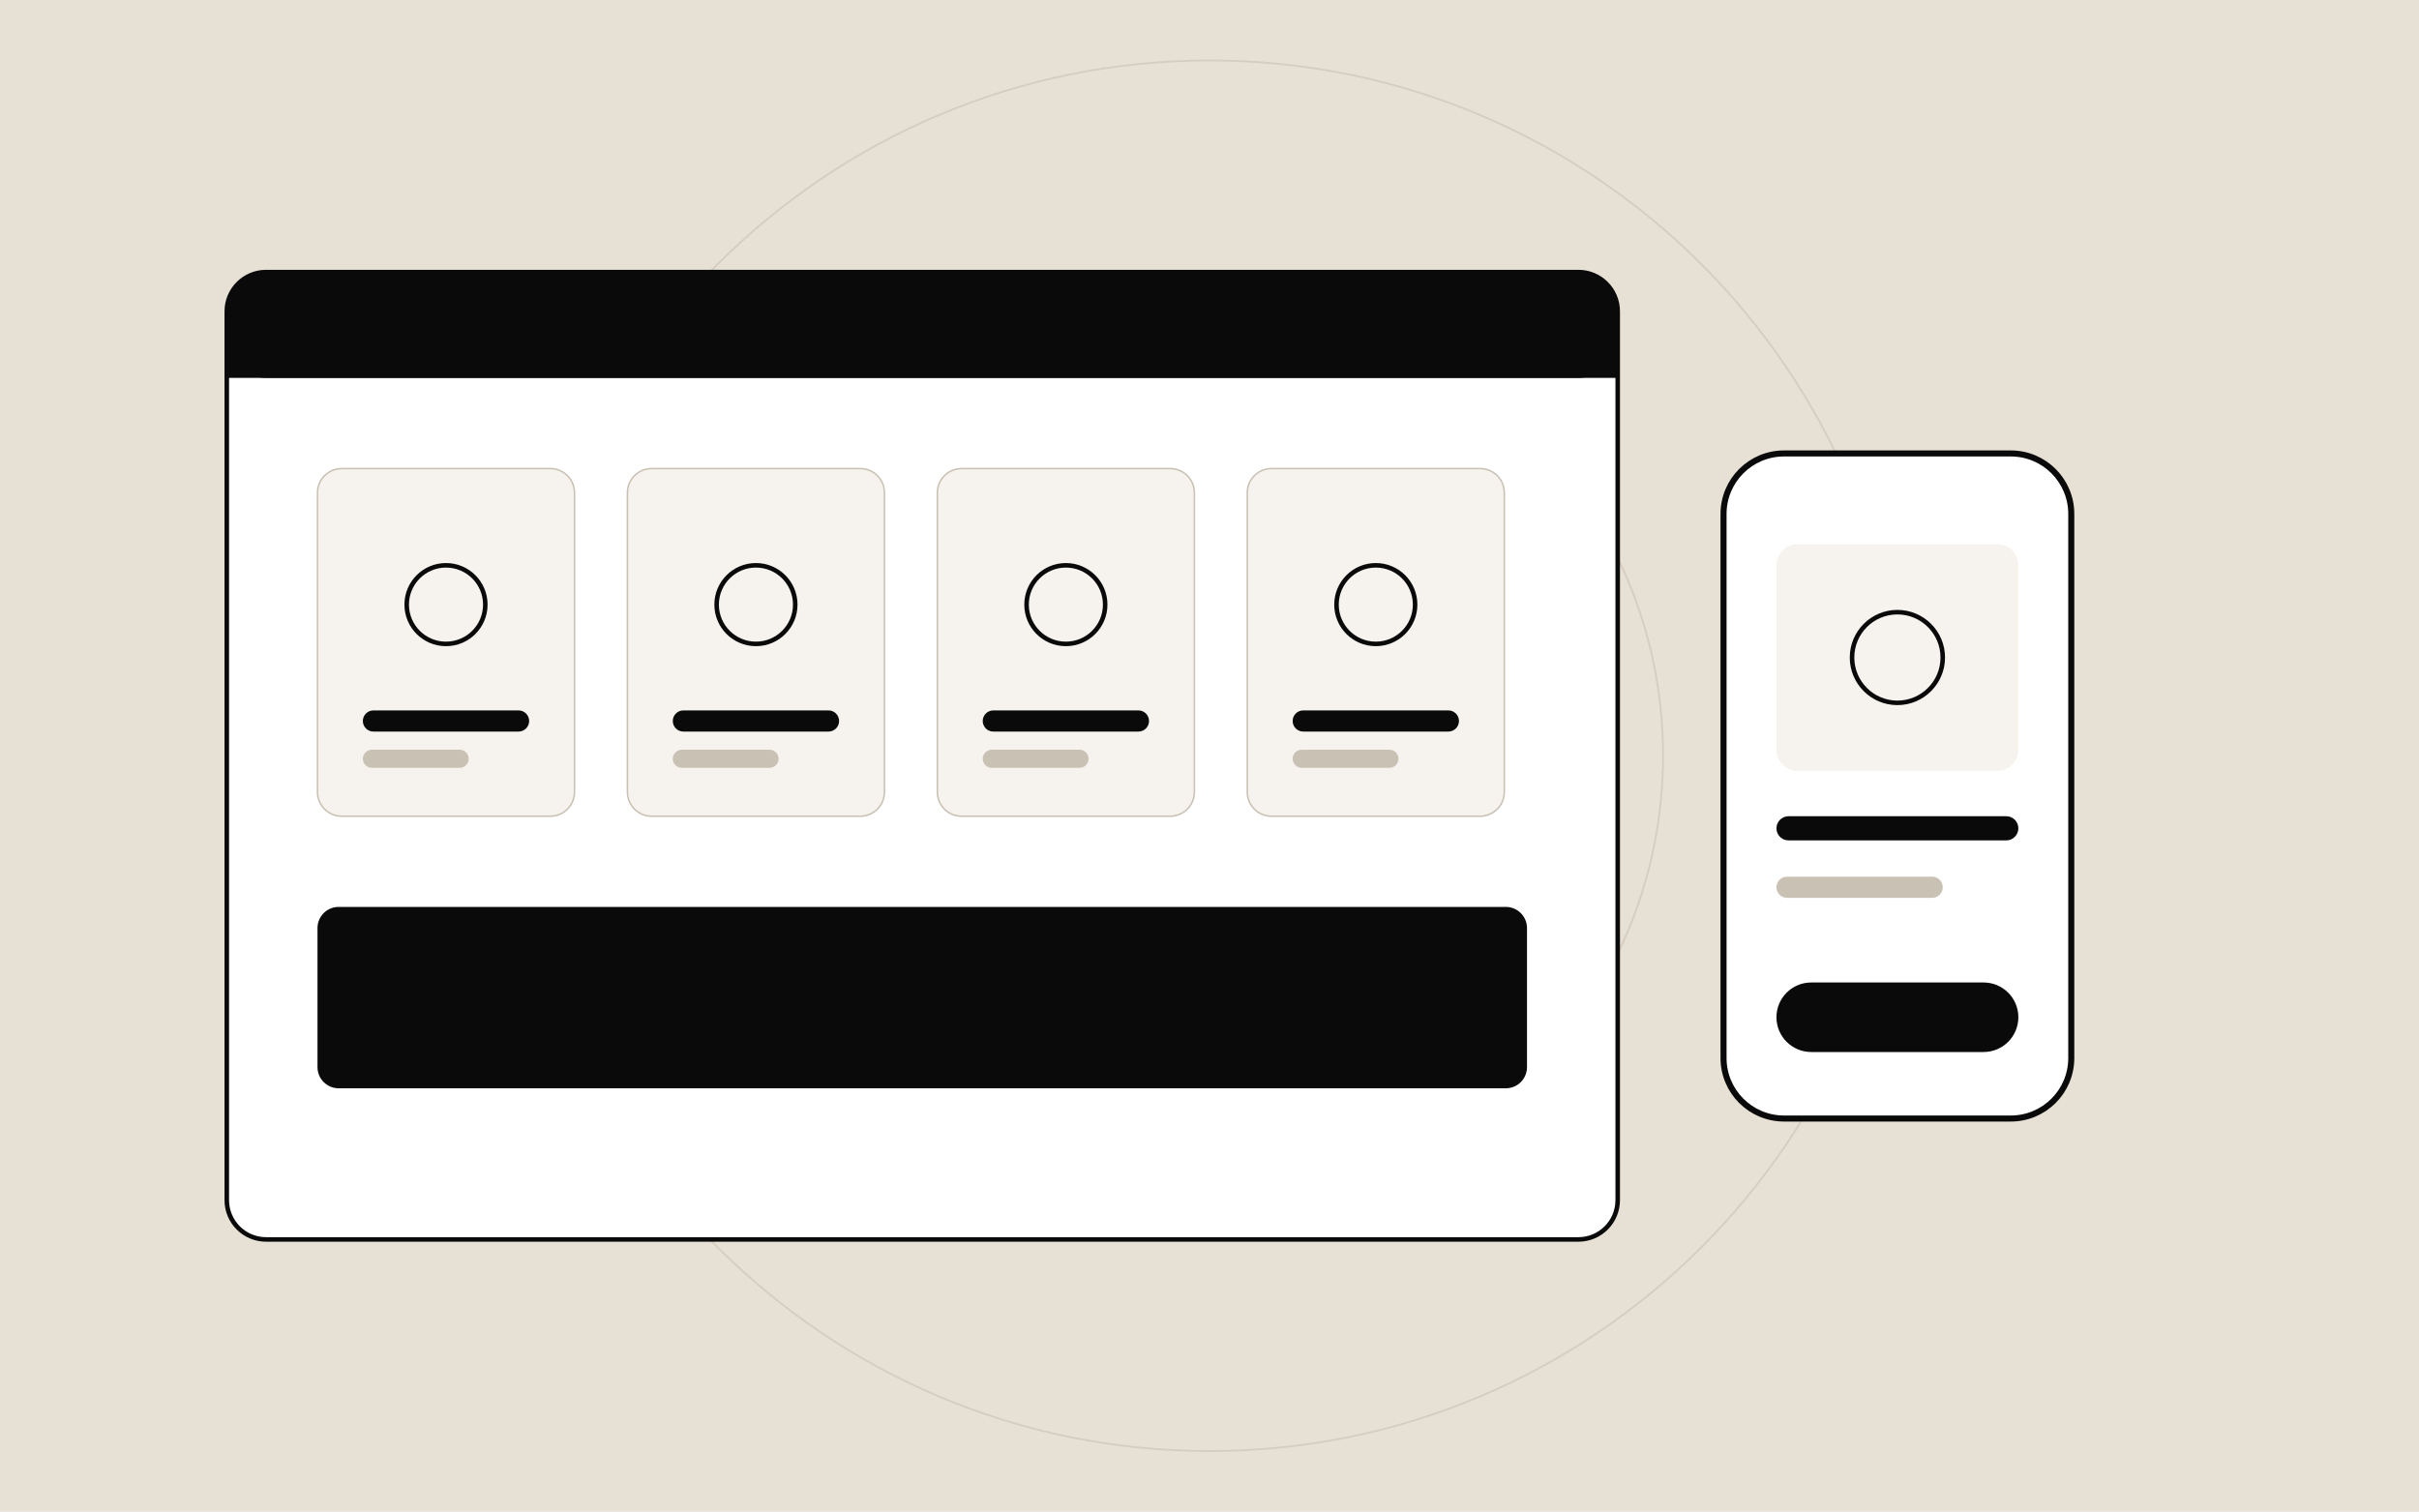
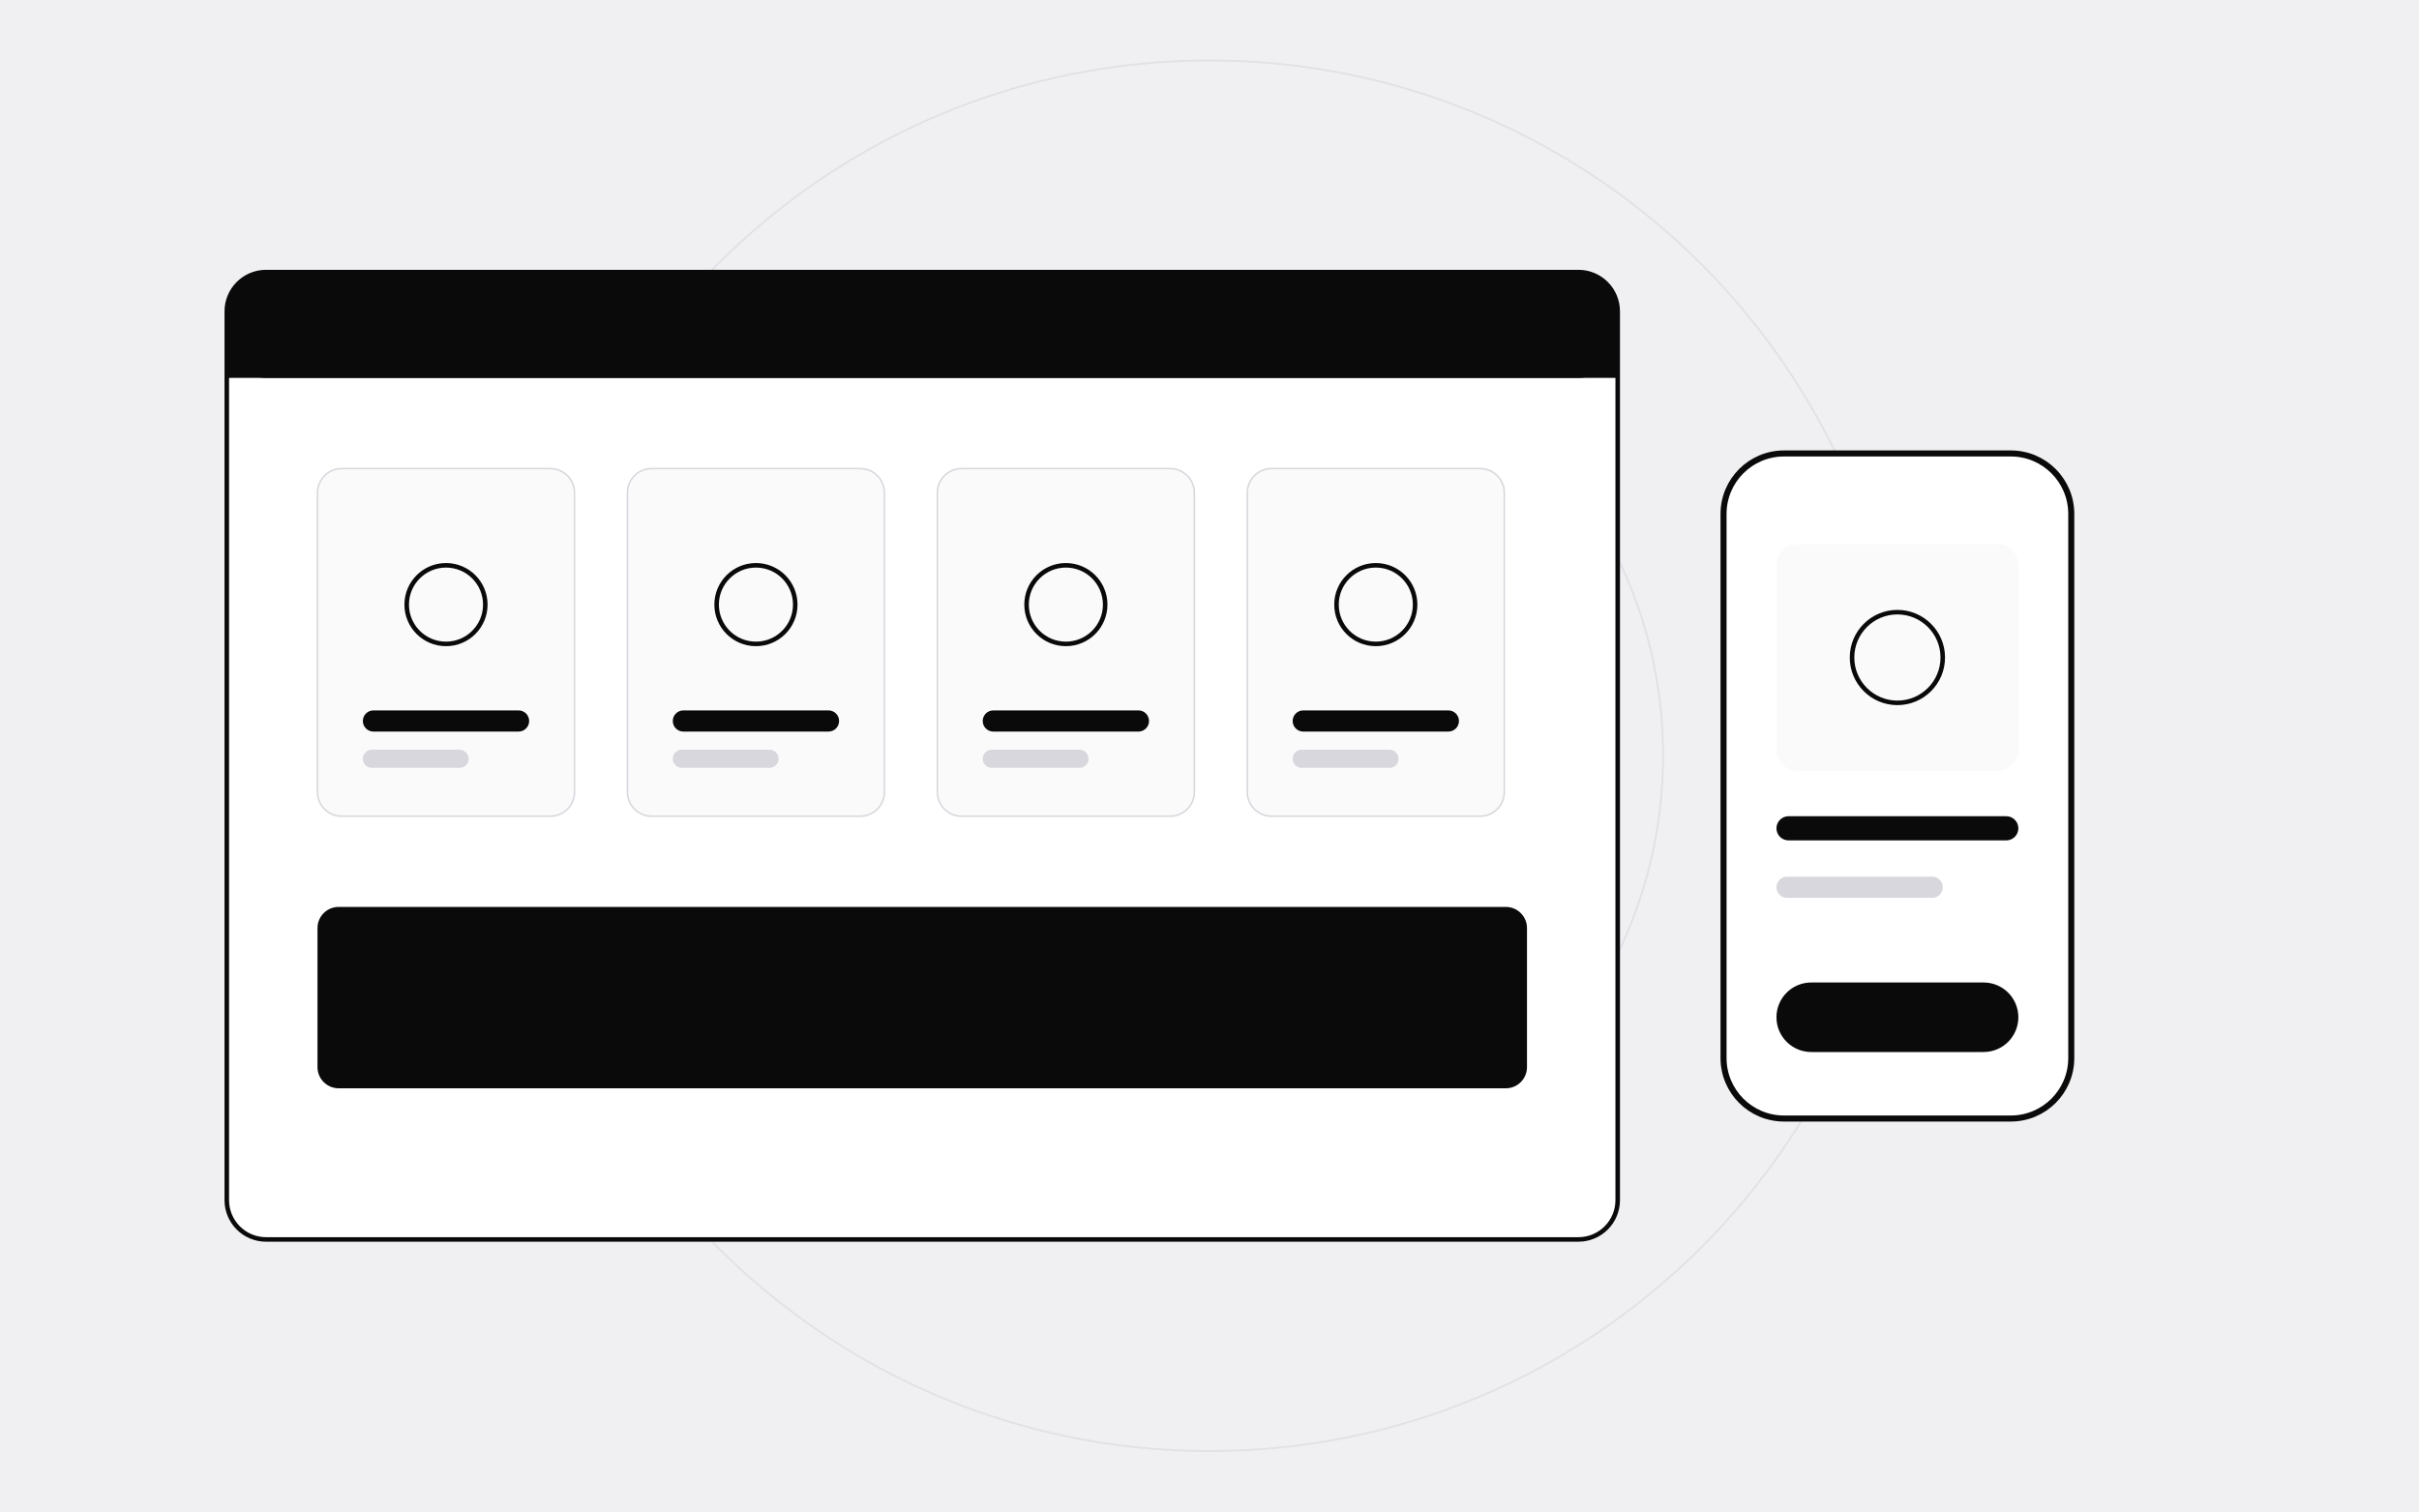
<svg xmlns="http://www.w3.org/2000/svg" viewBox="0 0 1600 1000" fill="none" role="img">
-   <rect width="1600" height="1000" fill="#E7E0D4" />
-   <g stroke="#C9C1B3" stroke-width="1.2" opacity="0.6" fill="none">
+   <rect width="1600" height="1000" fill="#F0F0F2" />
+   <g stroke="#D7D7DD" stroke-width="1.2" opacity="0.6" fill="none">
    <circle cx="800" cy="500" r="300" />
    <circle cx="800" cy="500" r="460" />
  </g>
  <g>
    <rect x="150" y="180" width="920" height="640" rx="26" fill="#fff" stroke="#0A0A0A" stroke-width="3" />
    <rect x="150" y="180" width="920" height="70" rx="26" fill="#0A0A0A" />
    <rect x="150" y="230" width="920" height="20" fill="#0A0A0A" />
    <g>
-       <rect x="210" y="310" width="170" height="230" rx="16" fill="#F6F3EE" stroke="#C9C1B3" />
+       <rect x="210" y="310" width="170" height="230" rx="16" fill="#FAFAFA" stroke="#D7D7DD" />
      <circle cx="295" cy="400" r="26" fill="none" stroke="#0A0A0A" stroke-width="3" />
      <rect x="240" y="470" width="110" height="14" rx="7" fill="#0A0A0A" />
-       <rect x="240" y="496" width="70" height="12" rx="6" fill="#C9C1B3" />
+       <rect x="240" y="496" width="70" height="12" rx="6" fill="#D7D7DD" />
    </g>
    <g>
-       <rect x="415" y="310" width="170" height="230" rx="16" fill="#F6F3EE" stroke="#C9C1B3" />
+       <rect x="415" y="310" width="170" height="230" rx="16" fill="#FAFAFA" stroke="#D7D7DD" />
      <circle cx="500" cy="400" r="26" fill="none" stroke="#0A0A0A" stroke-width="3" />
      <rect x="445" y="470" width="110" height="14" rx="7" fill="#0A0A0A" />
-       <rect x="445" y="496" width="70" height="12" rx="6" fill="#C9C1B3" />
+       <rect x="445" y="496" width="70" height="12" rx="6" fill="#D7D7DD" />
    </g>
    <g>
-       <rect x="620" y="310" width="170" height="230" rx="16" fill="#F6F3EE" stroke="#C9C1B3" />
+       <rect x="620" y="310" width="170" height="230" rx="16" fill="#FAFAFA" stroke="#D7D7DD" />
      <circle cx="705" cy="400" r="26" fill="none" stroke="#0A0A0A" stroke-width="3" />
      <rect x="650" y="470" width="110" height="14" rx="7" fill="#0A0A0A" />
-       <rect x="650" y="496" width="70" height="12" rx="6" fill="#C9C1B3" />
+       <rect x="650" y="496" width="70" height="12" rx="6" fill="#D7D7DD" />
    </g>
    <g>
-       <rect x="825" y="310" width="170" height="230" rx="16" fill="#F6F3EE" stroke="#C9C1B3" />
+       <rect x="825" y="310" width="170" height="230" rx="16" fill="#FAFAFA" stroke="#D7D7DD" />
      <circle cx="910" cy="400" r="26" fill="none" stroke="#0A0A0A" stroke-width="3" />
      <rect x="855" y="470" width="110" height="14" rx="7" fill="#0A0A0A" />
-       <rect x="855" y="496" width="70" height="12" rx="6" fill="#C9C1B3" />
+       <rect x="855" y="496" width="70" height="12" rx="6" fill="#D7D7DD" />
    </g>
    <rect x="210" y="600" width="800" height="120" rx="14" fill="#0A0A0A" />
  </g>
  <g>
    <rect x="1140" y="300" width="230" height="440" rx="40" fill="#fff" stroke="#0A0A0A" stroke-width="4" />
-     <rect x="1175" y="360" width="160" height="150" rx="14" fill="#F6F3EE" />
+     <rect x="1175" y="360" width="160" height="150" rx="14" fill="#FAFAFA" />
    <circle cx="1255" cy="435" r="30" fill="none" stroke="#0A0A0A" stroke-width="3" />
    <rect x="1175" y="540" width="160" height="16" rx="8" fill="#0A0A0A" />
-     <rect x="1175" y="580" width="110" height="14" rx="7" fill="#C9C1B3" />
+     <rect x="1175" y="580" width="110" height="14" rx="7" fill="#D7D7DD" />
    <rect x="1175" y="650" width="160" height="46" rx="23" fill="#0A0A0A" />
  </g>
</svg>
